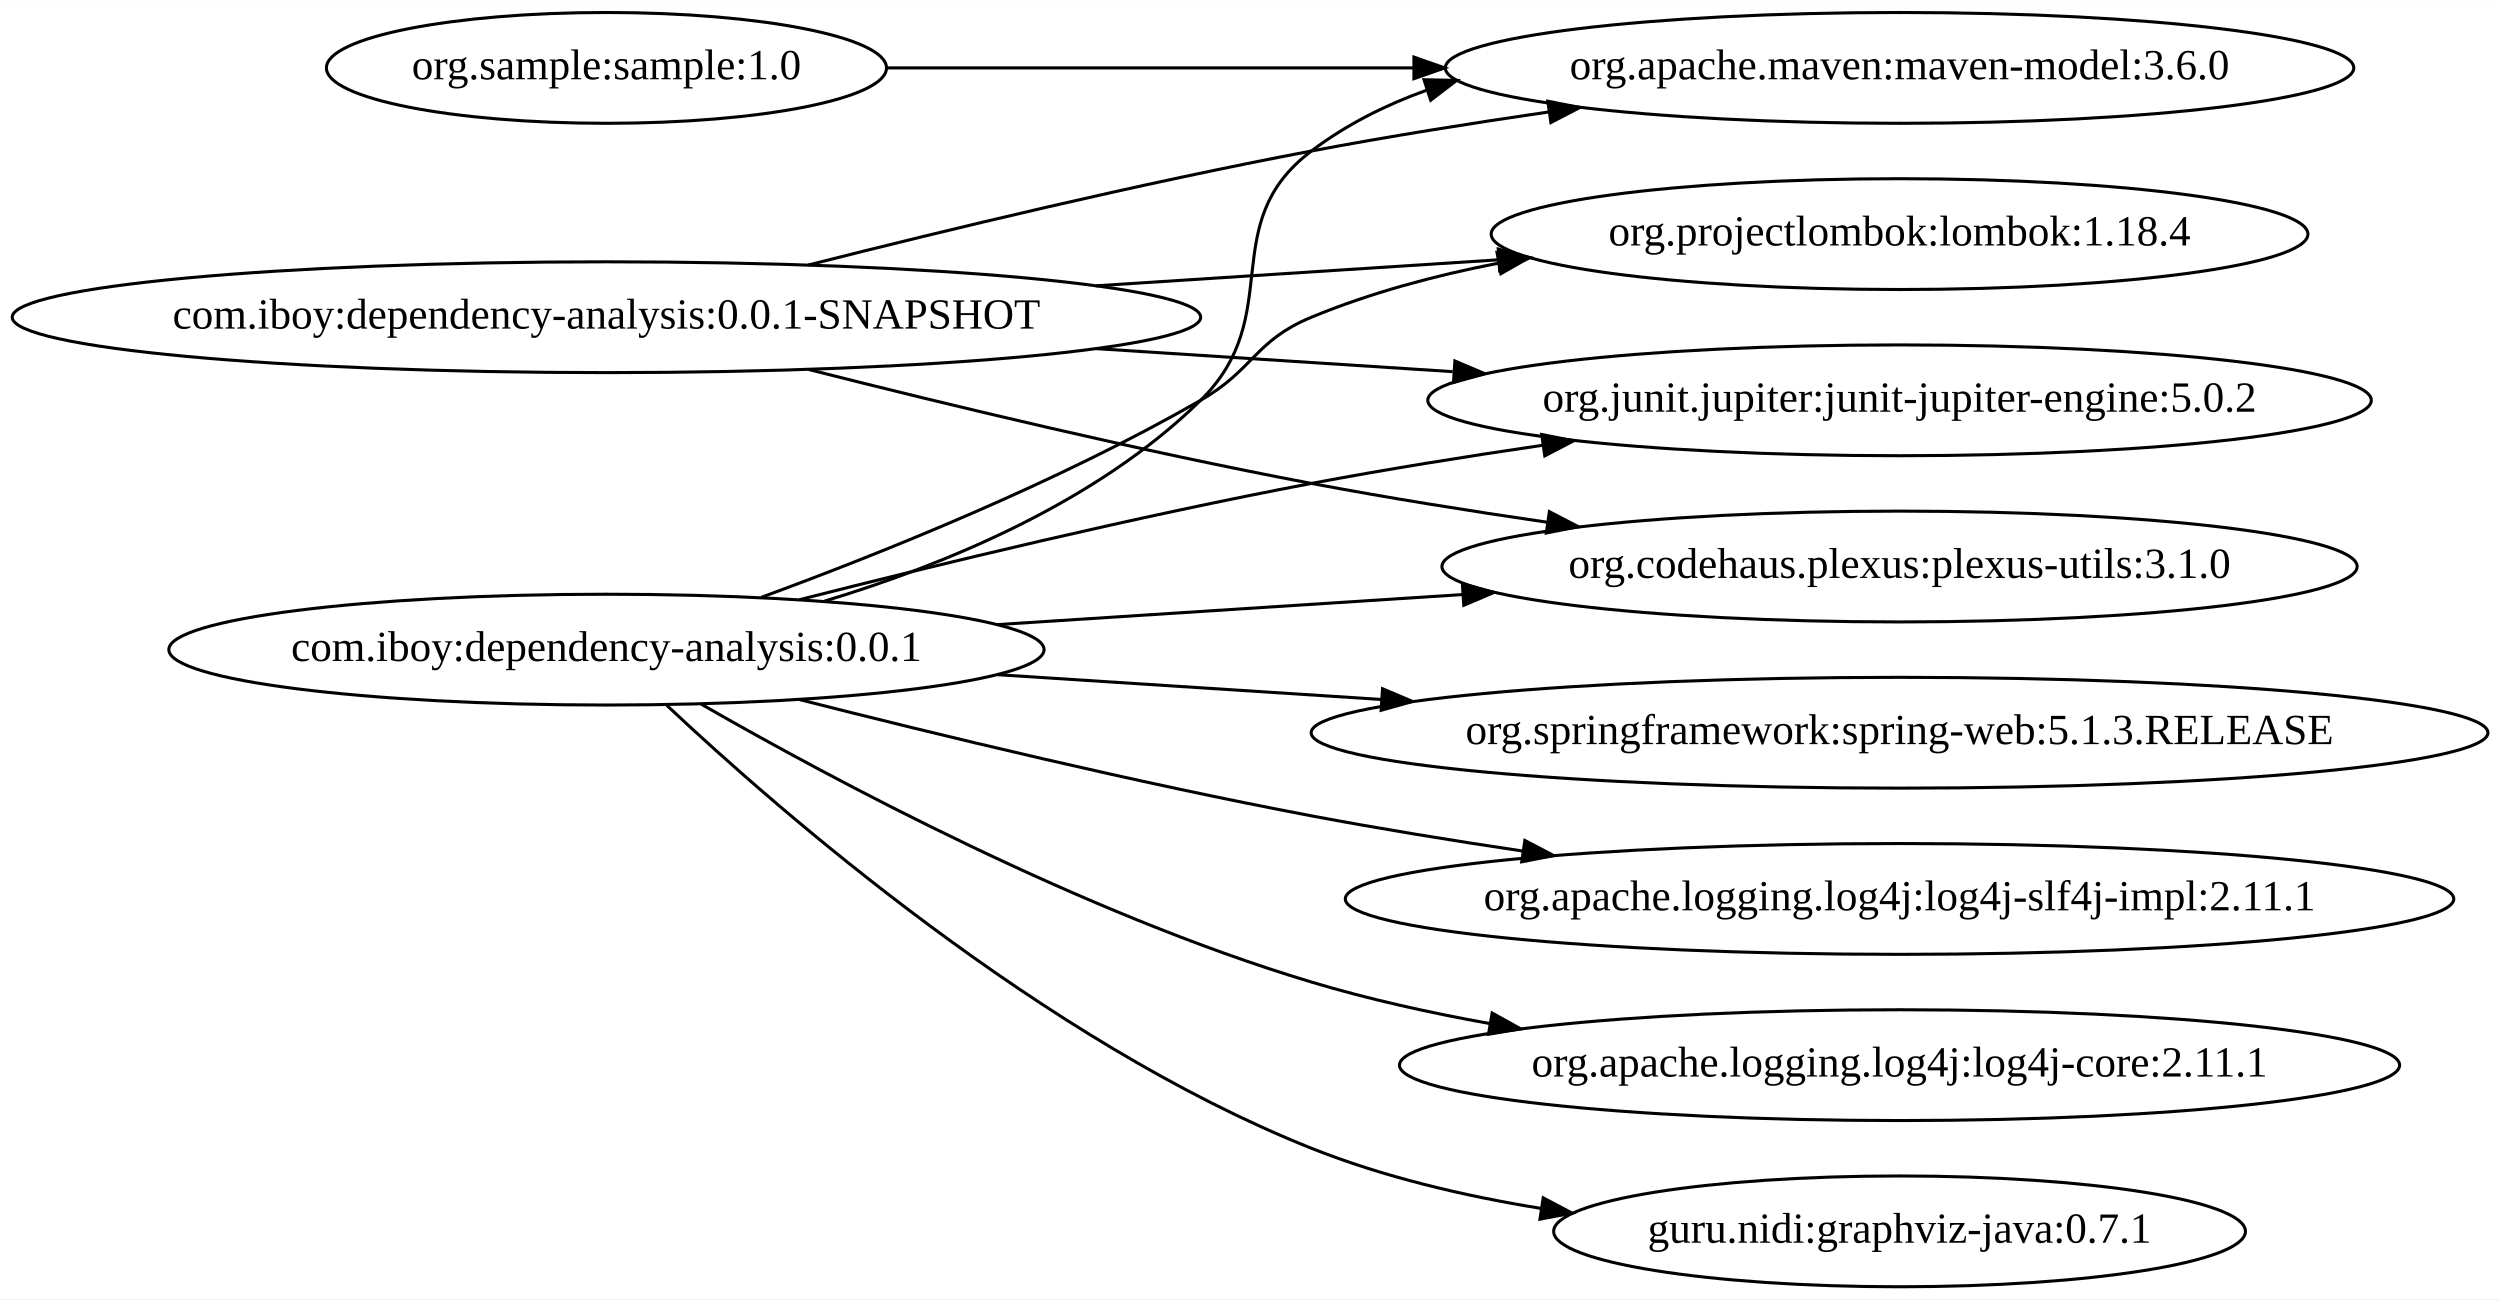
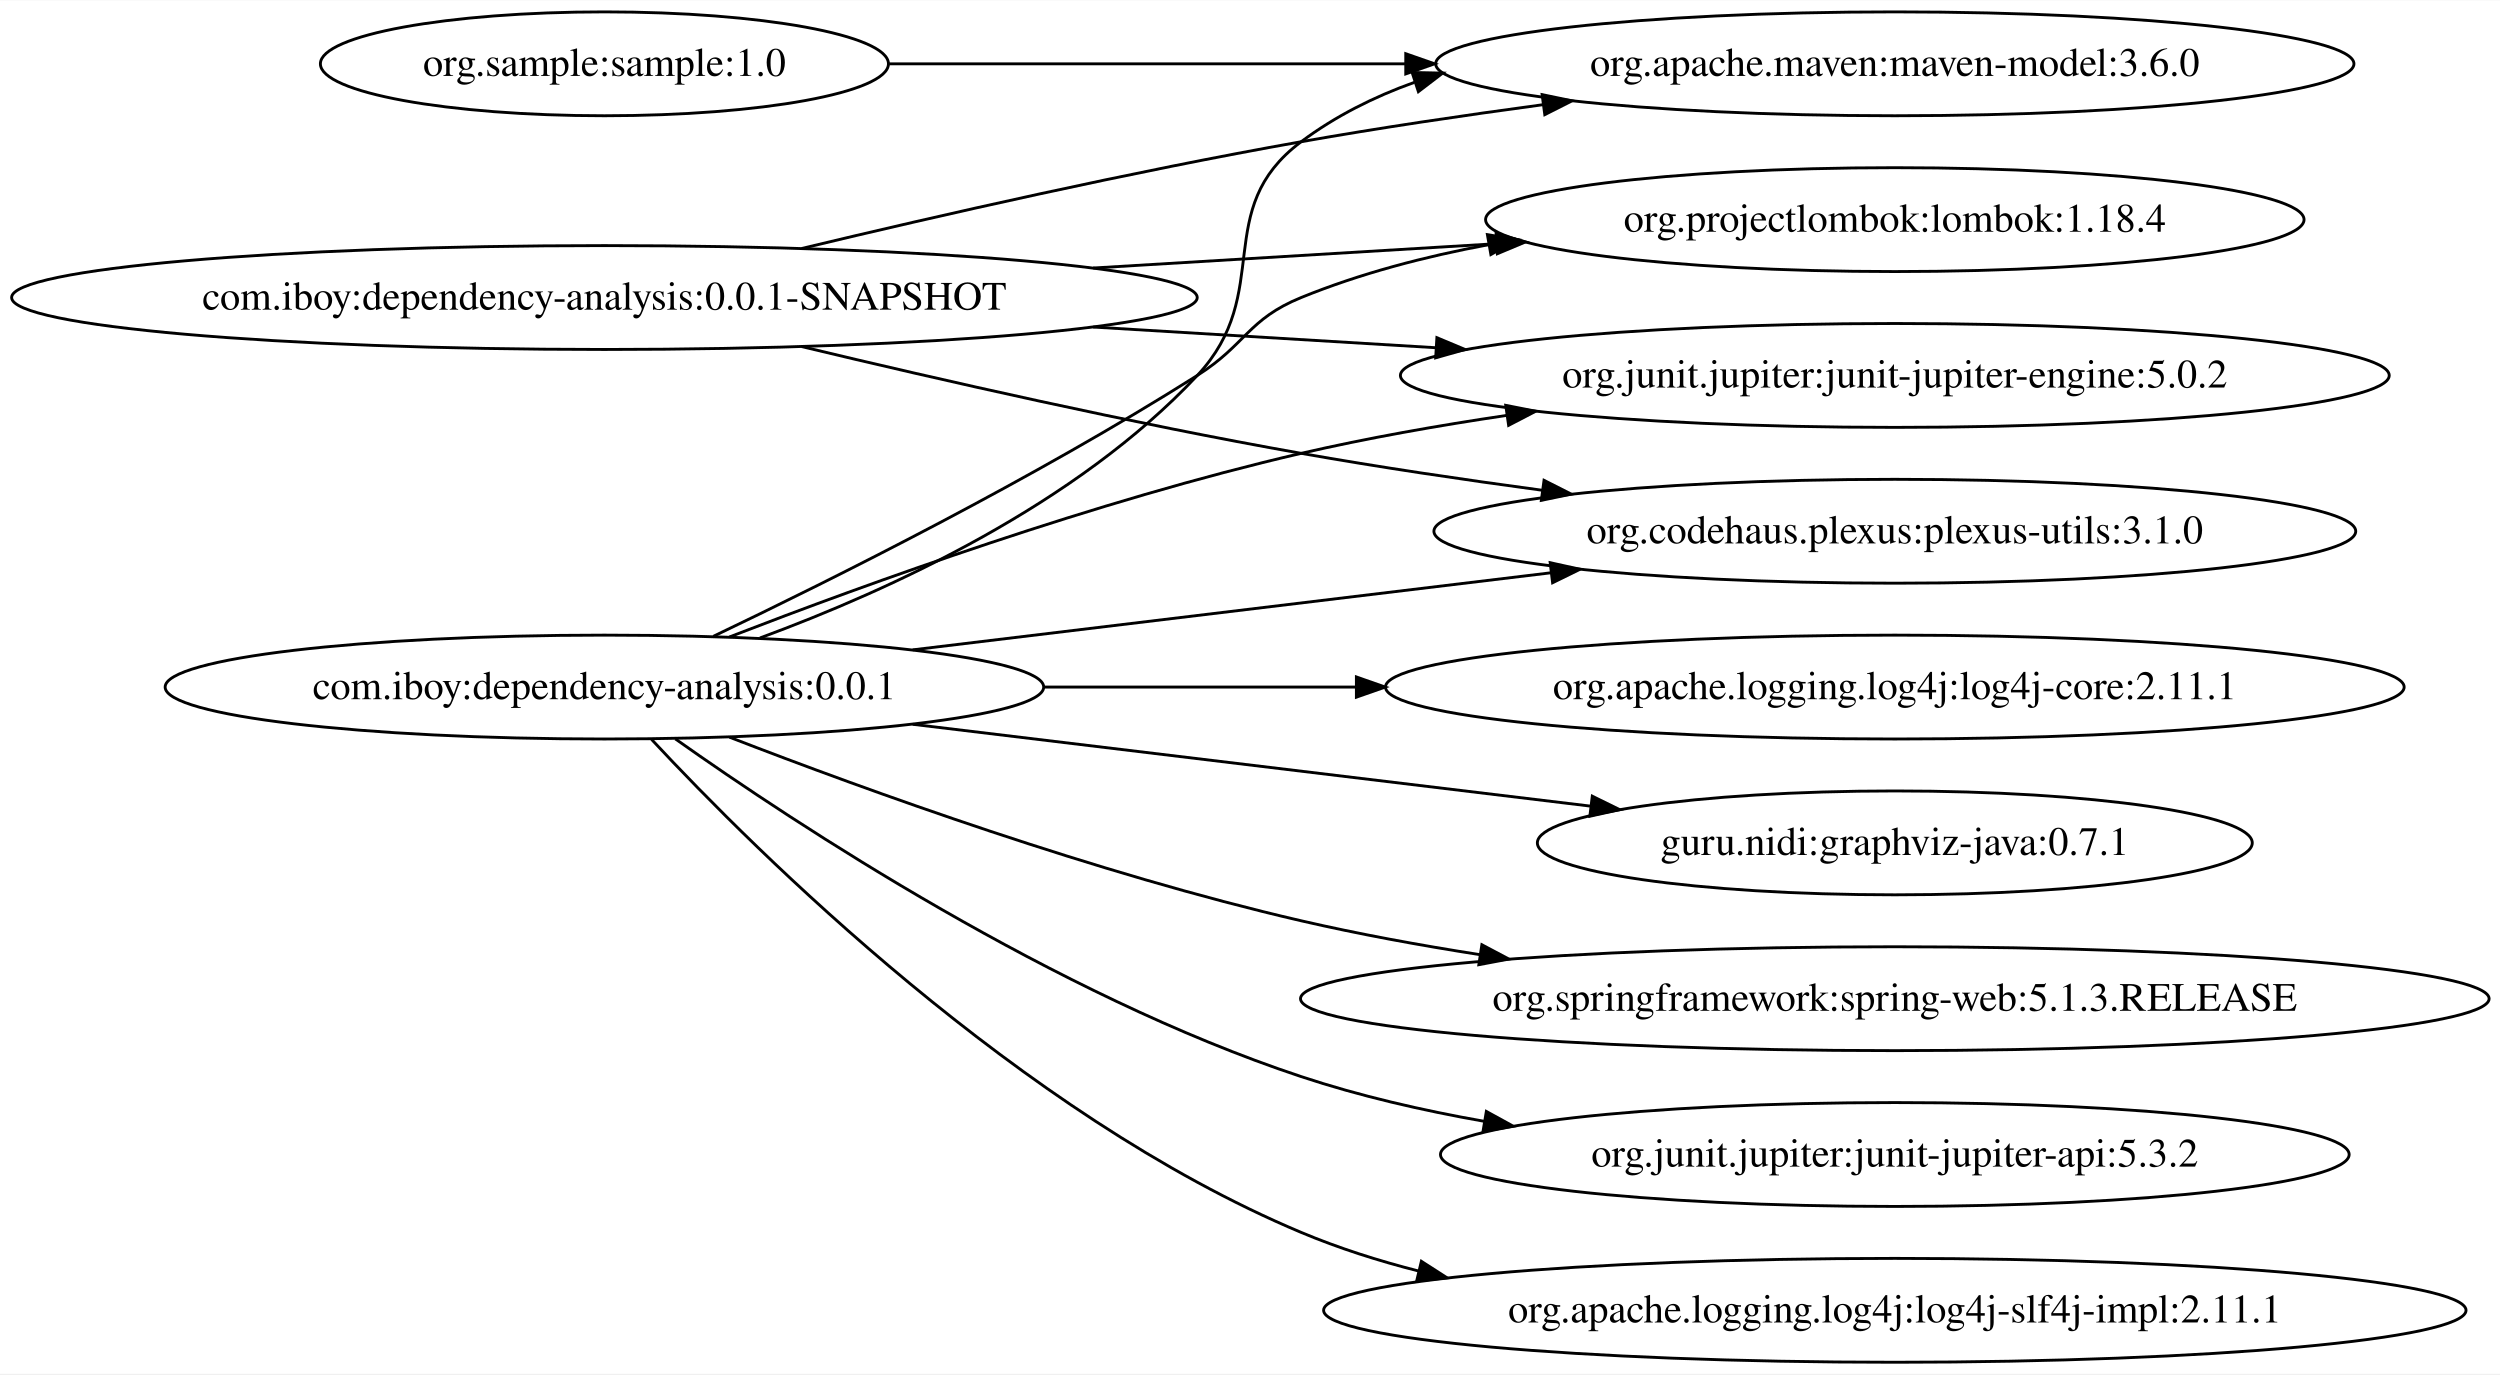
- <svg xmlns="http://www.w3.org/2000/svg" width="812pt" height="422pt" viewBox="0.00 0.00 812.23 422.00">
-   <g id="graph0" class="graph" transform="scale(1 1) rotate(0) translate(4 418)">
-     <polygon fill="white" stroke="none" points="-4,4 -4,-418 808.232,-418 808.232,4 -4,4" />
+ <svg xmlns="http://www.w3.org/2000/svg" width="866pt" height="476pt" viewBox="0.00 0.00 866.42 476.00">
+   <g id="graph0" class="graph" transform="scale(1 1) rotate(0) translate(4 472)">
+     <polygon fill="#ffffff" stroke="transparent" points="-4,4 -4,-472 862.417,-472 862.417,4 -4,4" />
    <g id="node1" class="node">
-       <ellipse fill="none" stroke="black" cx="193.033" cy="-396" rx="90.984" ry="18" />
-       <text text-anchor="middle" x="193.033" y="-392.3" font-family="Times New Roman,serif" font-size="14.00">org.sample:sample:1.0</text>
+       <ellipse fill="none" stroke="#000000" cx="205.474" cy="-450" rx="98.435" ry="18" />
+       <text text-anchor="middle" x="205.474" y="-445.8" font-family="Times,serif" font-size="14.00" fill="#000000">org.sample:sample:1.0</text>
    </g>
    <g id="node2" class="node">
-       <ellipse fill="none" stroke="black" cx="613.149" cy="-396" rx="147.574" ry="18" />
-       <text text-anchor="middle" x="613.149" y="-392.3" font-family="Times New Roman,serif" font-size="14.00">org.apache.maven:maven-model:3.6.0</text>
+       <ellipse fill="none" stroke="#000000" cx="652.683" cy="-450" rx="159.122" ry="18" />
+       <text text-anchor="middle" x="652.683" y="-445.8" font-family="Times,serif" font-size="14.00" fill="#000000">org.apache.maven:maven-model:3.6.0</text>
    </g>
    <g id="edge1" class="edge">
-       <path fill="none" stroke="black" d="M284.243,-396C334.066,-396 397.376,-396 455.051,-396" />
-       <polygon fill="black" stroke="black" points="455.375,-399.5 465.375,-396 455.375,-392.5 455.375,-399.5" />
+       <path fill="none" stroke="#000000" d="M304.17,-450C356.678,-450 422.717,-450 483.15,-450" />
+       <polygon fill="#000000" stroke="#000000" points="483.188,-453.5 493.188,-450 483.188,-446.5 483.188,-453.5" />
    </g>
    <g id="node3" class="node">
-       <ellipse fill="none" stroke="black" cx="193.033" cy="-315" rx="193.066" ry="18" />
-       <text text-anchor="middle" x="193.033" y="-311.3" font-family="Times New Roman,serif" font-size="14.00">com.iboy:dependency-analysis:0.0.1-SNAPSHOT</text>
+       <ellipse fill="none" stroke="#000000" cx="205.474" cy="-369" rx="205.448" ry="18" />
+       <text text-anchor="middle" x="205.474" y="-364.8" font-family="Times,serif" font-size="14.00" fill="#000000">com.iboy:dependency-analysis:0.0.1-SNAPSHOT</text>
    </g>
    <g id="edge3" class="edge">
-       <path fill="none" stroke="black" d="M258.568,-331.947C304.047,-343.48 366.499,-358.497 422.066,-369 446.932,-373.7 473.767,-377.987 499.217,-381.693" />
-       <polygon fill="black" stroke="black" points="498.874,-385.179 509.27,-383.137 499.87,-378.25 498.874,-385.179" />
+       <path fill="none" stroke="#000000" d="M273.842,-386.004C322.014,-397.564 388.151,-412.589 446.949,-423 473.96,-427.783 503.105,-432.109 530.725,-435.828" />
+       <polygon fill="#000000" stroke="#000000" points="530.451,-439.322 540.825,-437.17 531.373,-432.383 530.451,-439.322" />
    </g>
    <g id="node4" class="node">
-       <ellipse fill="none" stroke="black" cx="613.149" cy="-342" rx="132.677" ry="18" />
-       <text text-anchor="middle" x="613.149" y="-338.3" font-family="Times New Roman,serif" font-size="14.00">org.projectlombok:lombok:1.18.4</text>
+       <ellipse fill="none" stroke="#000000" cx="652.683" cy="-396" rx="141.828" ry="18" />
+       <text text-anchor="middle" x="652.683" y="-391.8" font-family="Times,serif" font-size="14.00" fill="#000000">org.projectlombok:lombok:1.18.4</text>
    </g>
    <g id="edge2" class="edge">
-       <path fill="none" stroke="black" d="M352.105,-325.208C395.26,-327.994 441.503,-330.98 482.849,-333.65" />
-       <polygon fill="black" stroke="black" points="482.767,-337.152 492.972,-334.304 483.218,-330.167 482.767,-337.152" />
+       <path fill="none" stroke="#000000" d="M374.863,-379.227C420.964,-382.01 470.336,-384.991 514.481,-387.656" />
+       <polygon fill="#000000" stroke="#000000" points="514.506,-391.164 524.698,-388.273 514.928,-384.177 514.506,-391.164" />
    </g>
    <g id="node5" class="node">
-       <ellipse fill="none" stroke="black" cx="613.149" cy="-288" rx="153.273" ry="18" />
-       <text text-anchor="middle" x="613.149" y="-284.3" font-family="Times New Roman,serif" font-size="14.00">org.junit.jupiter:junit-jupiter-engine:5.0.2</text>
+       <ellipse fill="none" stroke="#000000" cx="652.683" cy="-342" rx="171.35" ry="18" />
+       <text text-anchor="middle" x="652.683" y="-337.8" font-family="Times,serif" font-size="14.00" fill="#000000">org.junit.jupiter:junit-jupiter-engine:5.0.2</text>
    </g>
    <g id="edge4" class="edge">
-       <path fill="none" stroke="black" d="M352.105,-304.792C390.153,-302.335 430.602,-299.723 467.979,-297.31" />
-       <polygon fill="black" stroke="black" points="468.681,-300.772 478.435,-296.635 468.23,-293.786 468.681,-300.772" />
+       <path fill="none" stroke="#000000" d="M374.863,-358.773C413.784,-356.423 455.036,-353.933 493.507,-351.61" />
+       <polygon fill="#000000" stroke="#000000" points="493.979,-355.088 503.75,-350.992 493.557,-348.101 493.979,-355.088" />
    </g>
    <g id="node6" class="node">
-       <ellipse fill="none" stroke="black" cx="613.149" cy="-234" rx="148.674" ry="18" />
-       <text text-anchor="middle" x="613.149" y="-230.3" font-family="Times New Roman,serif" font-size="14.00">org.codehaus.plexus:plexus-utils:3.1.0</text>
+       <ellipse fill="none" stroke="#000000" cx="652.683" cy="-288" rx="159.74" ry="18" />
+       <text text-anchor="middle" x="652.683" y="-283.8" font-family="Times,serif" font-size="14.00" fill="#000000">org.codehaus.plexus:plexus-utils:3.1.0</text>
    </g>
    <g id="edge5" class="edge">
-       <path fill="none" stroke="black" d="M258.568,-298.053C304.047,-286.52 366.499,-271.503 422.066,-261 446.787,-256.327 473.455,-252.063 498.773,-248.372" />
-       <polygon fill="black" stroke="black" points="499.376,-251.821 508.776,-246.933 498.379,-244.893 499.376,-251.821" />
+       <path fill="none" stroke="#000000" d="M273.842,-351.996C322.014,-340.436 388.151,-325.411 446.949,-315 473.881,-310.231 502.935,-305.916 530.483,-302.205" />
+       <polygon fill="#000000" stroke="#000000" points="531.106,-305.653 540.557,-300.865 530.183,-298.714 531.106,-305.653" />
    </g>
    <g id="node7" class="node">
-       <ellipse fill="none" stroke="black" cx="193.033" cy="-207" rx="142.175" ry="18" />
-       <text text-anchor="middle" x="193.033" y="-203.3" font-family="Times New Roman,serif" font-size="14.00">com.iboy:dependency-analysis:0.0.1</text>
+       <ellipse fill="none" stroke="#000000" cx="205.474" cy="-234" rx="152.24" ry="18" />
+       <text text-anchor="middle" x="205.474" y="-229.8" font-family="Times,serif" font-size="14.00" fill="#000000">com.iboy:dependency-analysis:0.0.1</text>
+     </g>
+     <g id="edge13" class="edge">
+       <path fill="none" stroke="#000000" d="M259.376,-251.018C304.917,-267.791 369.218,-297.433 410.949,-342 437.875,-370.757 415.386,-399.425 446.949,-423 458.791,-431.845 472.122,-438.549 486.161,-443.57" />
+       <polygon fill="#000000" stroke="#000000" points="485.391,-447 495.983,-446.783 487.567,-440.347 485.391,-447" />
+     </g>
+     <g id="edge14" class="edge">
+       <path fill="none" stroke="#000000" d="M243.218,-251.587C285.212,-271.665 354.571,-306.362 410.949,-342 427.854,-352.687 428.428,-361.452 446.949,-369 467.363,-377.32 489.773,-383.205 512.059,-387.344" />
+       <polygon fill="#000000" stroke="#000000" points="511.484,-390.796 521.937,-389.069 512.688,-383.901 511.484,-390.796" />
+     </g>
+     <g id="edge6" class="edge">
+       <path fill="none" stroke="#000000" d="M248.806,-251.37C296.58,-269.849 376.077,-298.625 446.949,-315 469.752,-320.269 494.232,-324.602 518.068,-328.136" />
+       <polygon fill="#000000" stroke="#000000" points="517.841,-331.639 528.238,-329.602 518.84,-324.711 517.841,-331.639" />
+     </g>
+     <g id="edge11" class="edge">
+       <path fill="none" stroke="#000000" d="M312.308,-246.9C378.922,-254.944 464.757,-265.308 533.563,-273.616" />
+       <polygon fill="#000000" stroke="#000000" points="533.24,-277.103 543.587,-274.827 534.079,-270.153 533.24,-277.103" />
+     </g>
+     <g id="node8" class="node">
+       <ellipse fill="none" stroke="#000000" cx="652.683" cy="-126" rx="205.968" ry="18" />
+       <text text-anchor="middle" x="652.683" y="-121.8" font-family="Times,serif" font-size="14.00" fill="#000000">org.springframework:spring-web:5.1.3.RELEASE</text>
+     </g>
+     <g id="edge7" class="edge">
+       <path fill="none" stroke="#000000" d="M248.806,-216.63C296.58,-198.151 376.077,-169.375 446.949,-153 466.871,-148.397 488.073,-144.508 509.008,-141.242" />
+       <polygon fill="#000000" stroke="#000000" points="509.566,-144.697 518.928,-139.737 508.516,-137.777 509.566,-144.697" />
+     </g>
+     <g id="node9" class="node">
+       <ellipse fill="none" stroke="#000000" cx="652.683" cy="-72" rx="157.462" ry="18" />
+       <text text-anchor="middle" x="652.683" y="-67.8" font-family="Times,serif" font-size="14.00" fill="#000000">org.junit.jupiter:junit-jupiter-api:5.3.2</text>
+     </g>
+     <g id="edge8" class="edge">
+       <path fill="none" stroke="#000000" d="M230.065,-216.025C272.146,-186.27 361.697,-127.264 446.949,-99 467.112,-92.315 488.903,-87.277 510.501,-83.482" />
+       <polygon fill="#000000" stroke="#000000" points="511.119,-86.927 520.404,-81.825 509.964,-80.024 511.119,-86.927" />
+     </g>
+     <g id="node10" class="node">
+       <ellipse fill="none" stroke="#000000" cx="652.683" cy="-18" rx="197.967" ry="18" />
+       <text text-anchor="middle" x="652.683" y="-13.8" font-family="Times,serif" font-size="14.00" fill="#000000">org.apache.logging.log4j:log4j-slf4j-impl:2.11.1</text>
+     </g>
+     <g id="edge9" class="edge">
+       <path fill="none" stroke="#000000" d="M221.8,-215.867C257.993,-177 349.504,-85.888 446.949,-45 459.904,-39.564 473.686,-35.158 487.744,-31.593" />
+       <polygon fill="#000000" stroke="#000000" points="488.601,-34.987 497.513,-29.258 486.973,-28.179 488.601,-34.987" />
+     </g>
+     <g id="node11" class="node">
+       <ellipse fill="none" stroke="#000000" cx="652.683" cy="-234" rx="176.522" ry="18" />
+       <text text-anchor="middle" x="652.683" y="-229.8" font-family="Times,serif" font-size="14.00" fill="#000000">org.apache.logging.log4j:log4j-core:2.11.1</text>
+     </g>
+     <g id="edge10" class="edge">
+       <path fill="none" stroke="#000000" d="M358.127,-234C392.82,-234 430.056,-234 465.984,-234" />
+       <polygon fill="#000000" stroke="#000000" points="466.079,-237.5 476.079,-234 466.079,-230.5 466.079,-237.5" />
+     </g>
+     <g id="node12" class="node">
+       <ellipse fill="none" stroke="#000000" cx="652.683" cy="-180" rx="123.885" ry="18" />
+       <text text-anchor="middle" x="652.683" y="-175.8" font-family="Times,serif" font-size="14.00" fill="#000000">guru.nidi:graphviz-java:0.7.1</text>
    </g>
    <g id="edge12" class="edge">
-       <path fill="none" stroke="black" d="M263.86,-222.75C303.87,-234.841 352.618,-255.184 386.066,-288 414.187,-315.59 390.628,-345.258 422.066,-369 433.303,-377.486 446.007,-383.907 459.389,-388.713" />
-       <polygon fill="black" stroke="black" points="458.649,-392.153 469.242,-391.933 460.824,-385.5 458.649,-392.153" />
-     </g>
-     <g id="edge13" class="edge">
-       <path fill="none" stroke="black" d="M243.338,-223.993C283.086,-238.579 339.785,-261.42 386.066,-288 403.409,-297.961 403.585,-307.354 422.066,-315 441.143,-322.893 462.117,-328.547 482.952,-332.584" />
-       <polygon fill="black" stroke="black" points="482.367,-336.035 492.833,-334.383 483.621,-329.148 482.367,-336.035" />
-     </g>
-     <g id="edge6" class="edge">
-       <path fill="none" stroke="black" d="M255.647,-223.205C301.348,-234.829 365.3,-250.27 422.066,-261 446.246,-265.57 472.288,-269.75 497.108,-273.385" />
-       <polygon fill="black" stroke="black" points="496.891,-276.89 507.289,-274.855 497.892,-269.962 496.891,-276.89" />
-     </g>
-     <g id="edge10" class="edge">
-       <path fill="none" stroke="black" d="M320.048,-215.138C367.739,-218.217 422.313,-221.741 471.282,-224.903" />
-       <polygon fill="black" stroke="black" points="471.114,-228.4 481.319,-225.552 471.566,-221.414 471.114,-228.4" />
-     </g>
-     <g id="node8" class="node">
-       <ellipse fill="none" stroke="black" cx="613.149" cy="-180" rx="191.166" ry="18" />
-       <text text-anchor="middle" x="613.149" y="-176.3" font-family="Times New Roman,serif" font-size="14.00">org.springframework:spring-web:5.1.3.RELEASE</text>
-     </g>
-     <g id="edge7" class="edge">
-       <path fill="none" stroke="black" d="M320.048,-198.862C359.255,-196.331 403.115,-193.498 444.688,-190.814" />
-       <polygon fill="black" stroke="black" points="445.168,-194.29 454.921,-190.153 444.716,-187.305 445.168,-194.29" />
-     </g>
-     <g id="node9" class="node">
-       <ellipse fill="none" stroke="black" cx="613.149" cy="-126" rx="180.068" ry="18" />
-       <text text-anchor="middle" x="613.149" y="-122.3" font-family="Times New Roman,serif" font-size="14.00">org.apache.logging.log4j:log4j-slf4j-impl:2.11.1</text>
-     </g>
-     <g id="edge8" class="edge">
-       <path fill="none" stroke="black" d="M255.647,-190.795C301.348,-179.171 365.3,-163.73 422.066,-153 444.176,-148.821 467.844,-144.968 490.711,-141.56" />
-       <polygon fill="black" stroke="black" points="491.417,-144.994 500.802,-140.077 490.399,-138.069 491.417,-144.994" />
-     </g>
-     <g id="node10" class="node">
-       <ellipse fill="none" stroke="black" cx="613.149" cy="-72" rx="162.471" ry="18" />
-       <text text-anchor="middle" x="613.149" y="-68.3" font-family="Times New Roman,serif" font-size="14.00">org.apache.logging.log4j:log4j-core:2.11.1</text>
-     </g>
-     <g id="edge9" class="edge">
-       <path fill="none" stroke="black" d="M223.843,-189.276C266.314,-164.878 347.387,-121.424 422.066,-99 440.568,-93.444 460.436,-89.02 480.102,-85.5" />
-       <polygon fill="black" stroke="black" points="480.781,-88.935 490.045,-83.792 479.596,-82.036 480.781,-88.935" />
-     </g>
-     <g id="node11" class="node">
-       <ellipse fill="none" stroke="black" cx="613.149" cy="-18" rx="112.38" ry="18" />
-       <text text-anchor="middle" x="613.149" y="-14.3" font-family="Times New Roman,serif" font-size="14.00">guru.nidi:graphviz-java:0.7.1</text>
-     </g>
-     <g id="edge11" class="edge">
-       <path fill="none" stroke="black" d="M212.564,-188.97C249.165,-154.547 334.78,-79.802 422.066,-45 445.436,-35.682 471.549,-29.512 496.757,-25.443" />
-       <polygon fill="black" stroke="black" points="497.376,-28.889 506.739,-23.931 496.327,-21.968 497.376,-28.889" />
+       <path fill="none" stroke="#000000" d="M312.308,-221.1C383.355,-212.521 476.265,-201.302 547.062,-192.754" />
+       <polygon fill="#000000" stroke="#000000" points="547.834,-196.186 557.342,-191.512 546.995,-189.236 547.834,-196.186" />
    </g>
  </g>
</svg>
